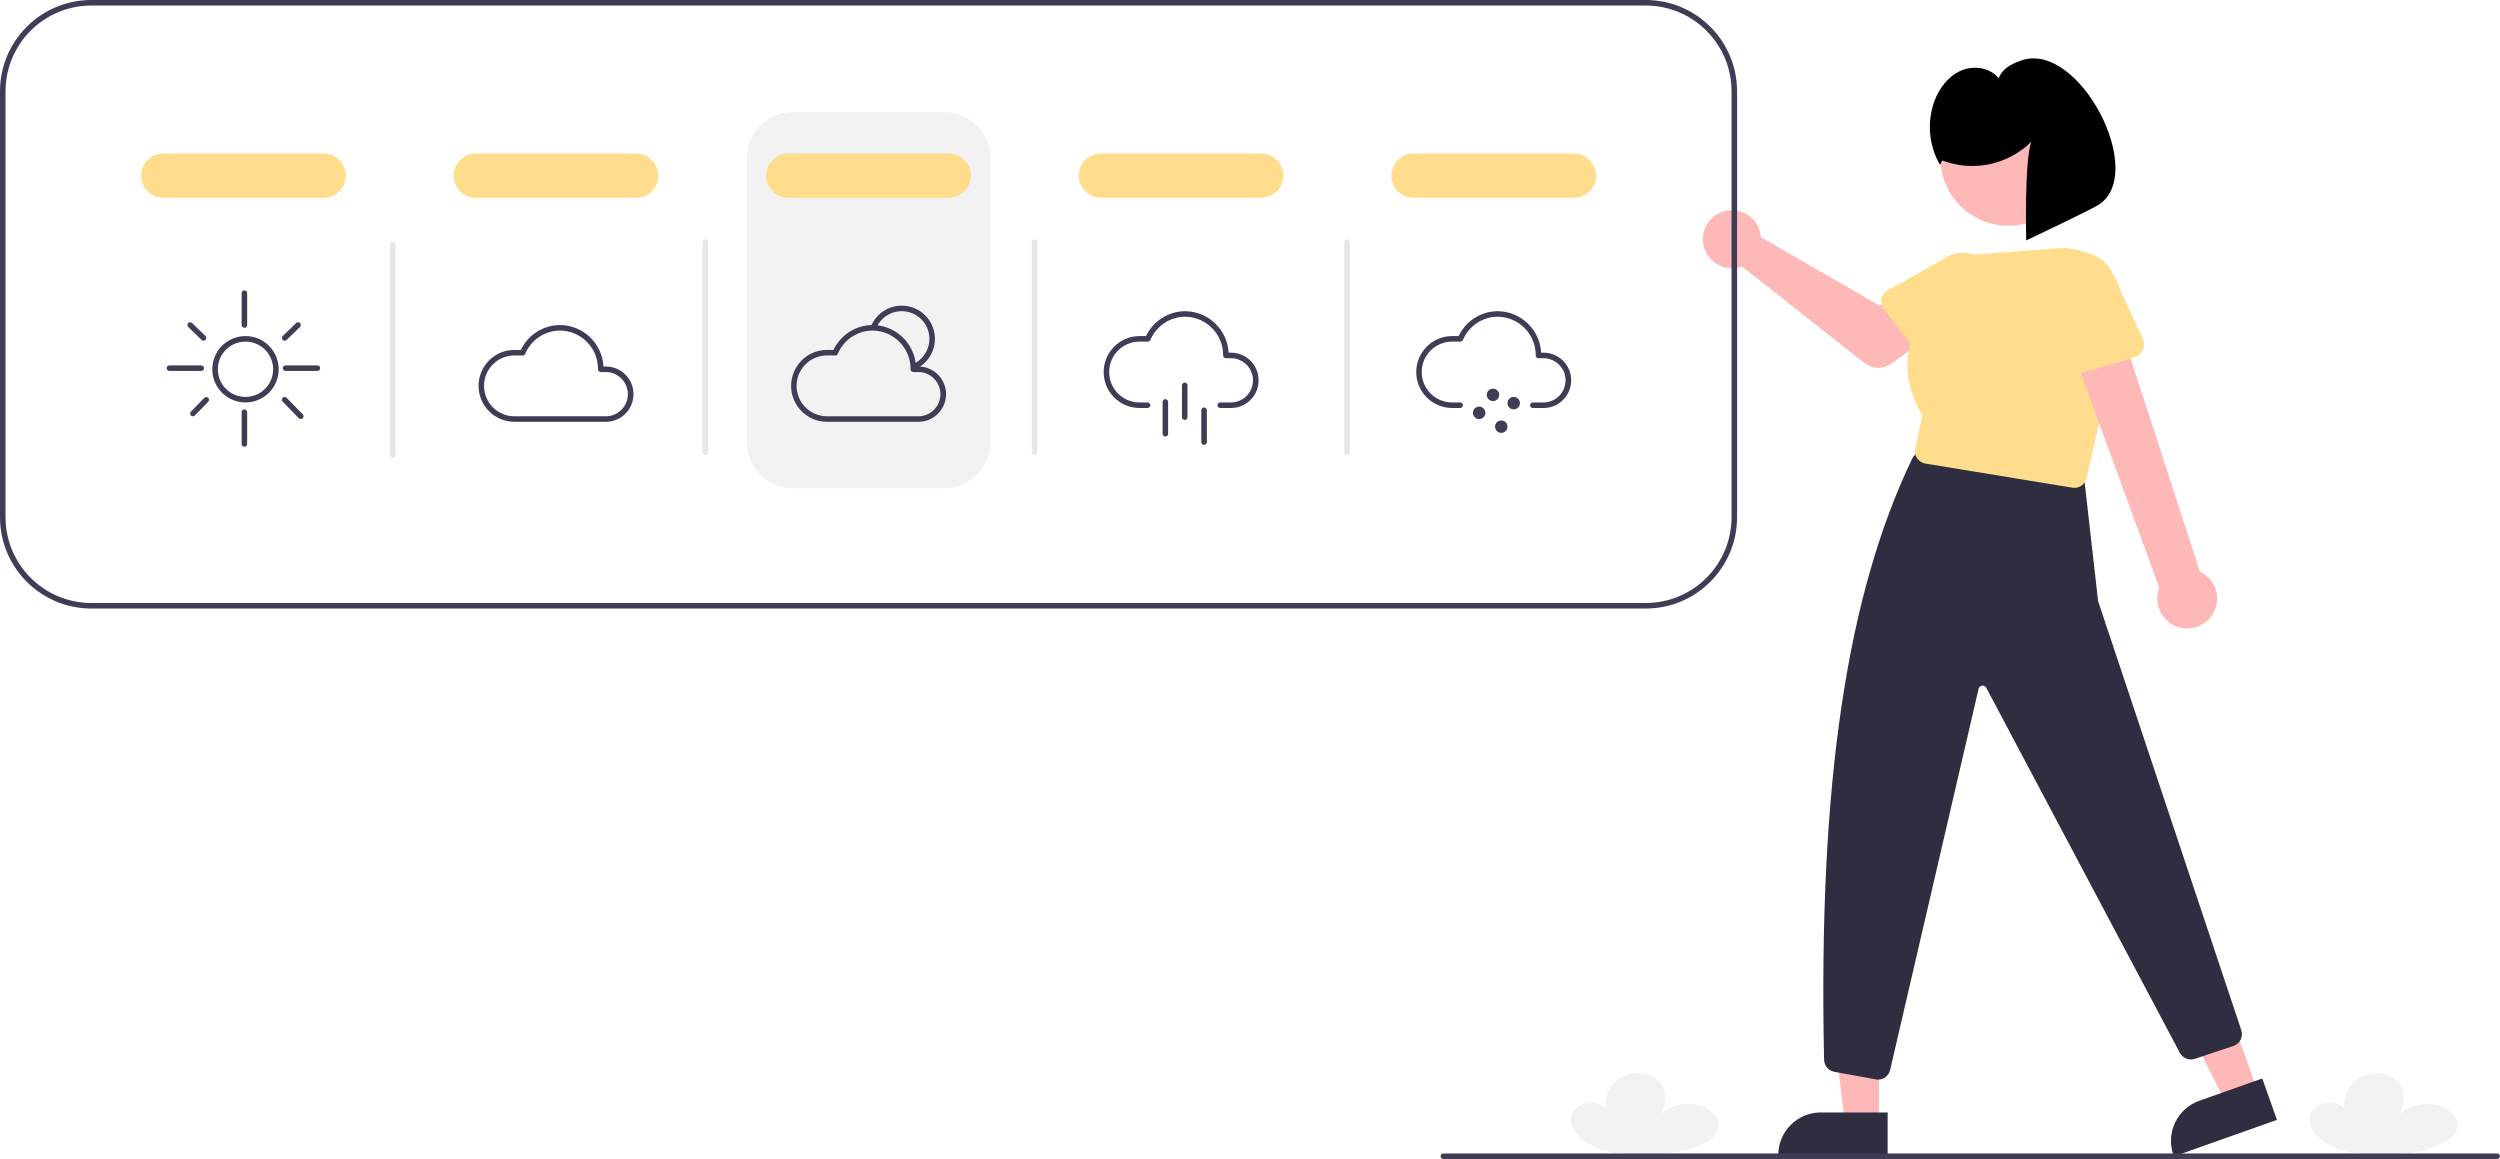
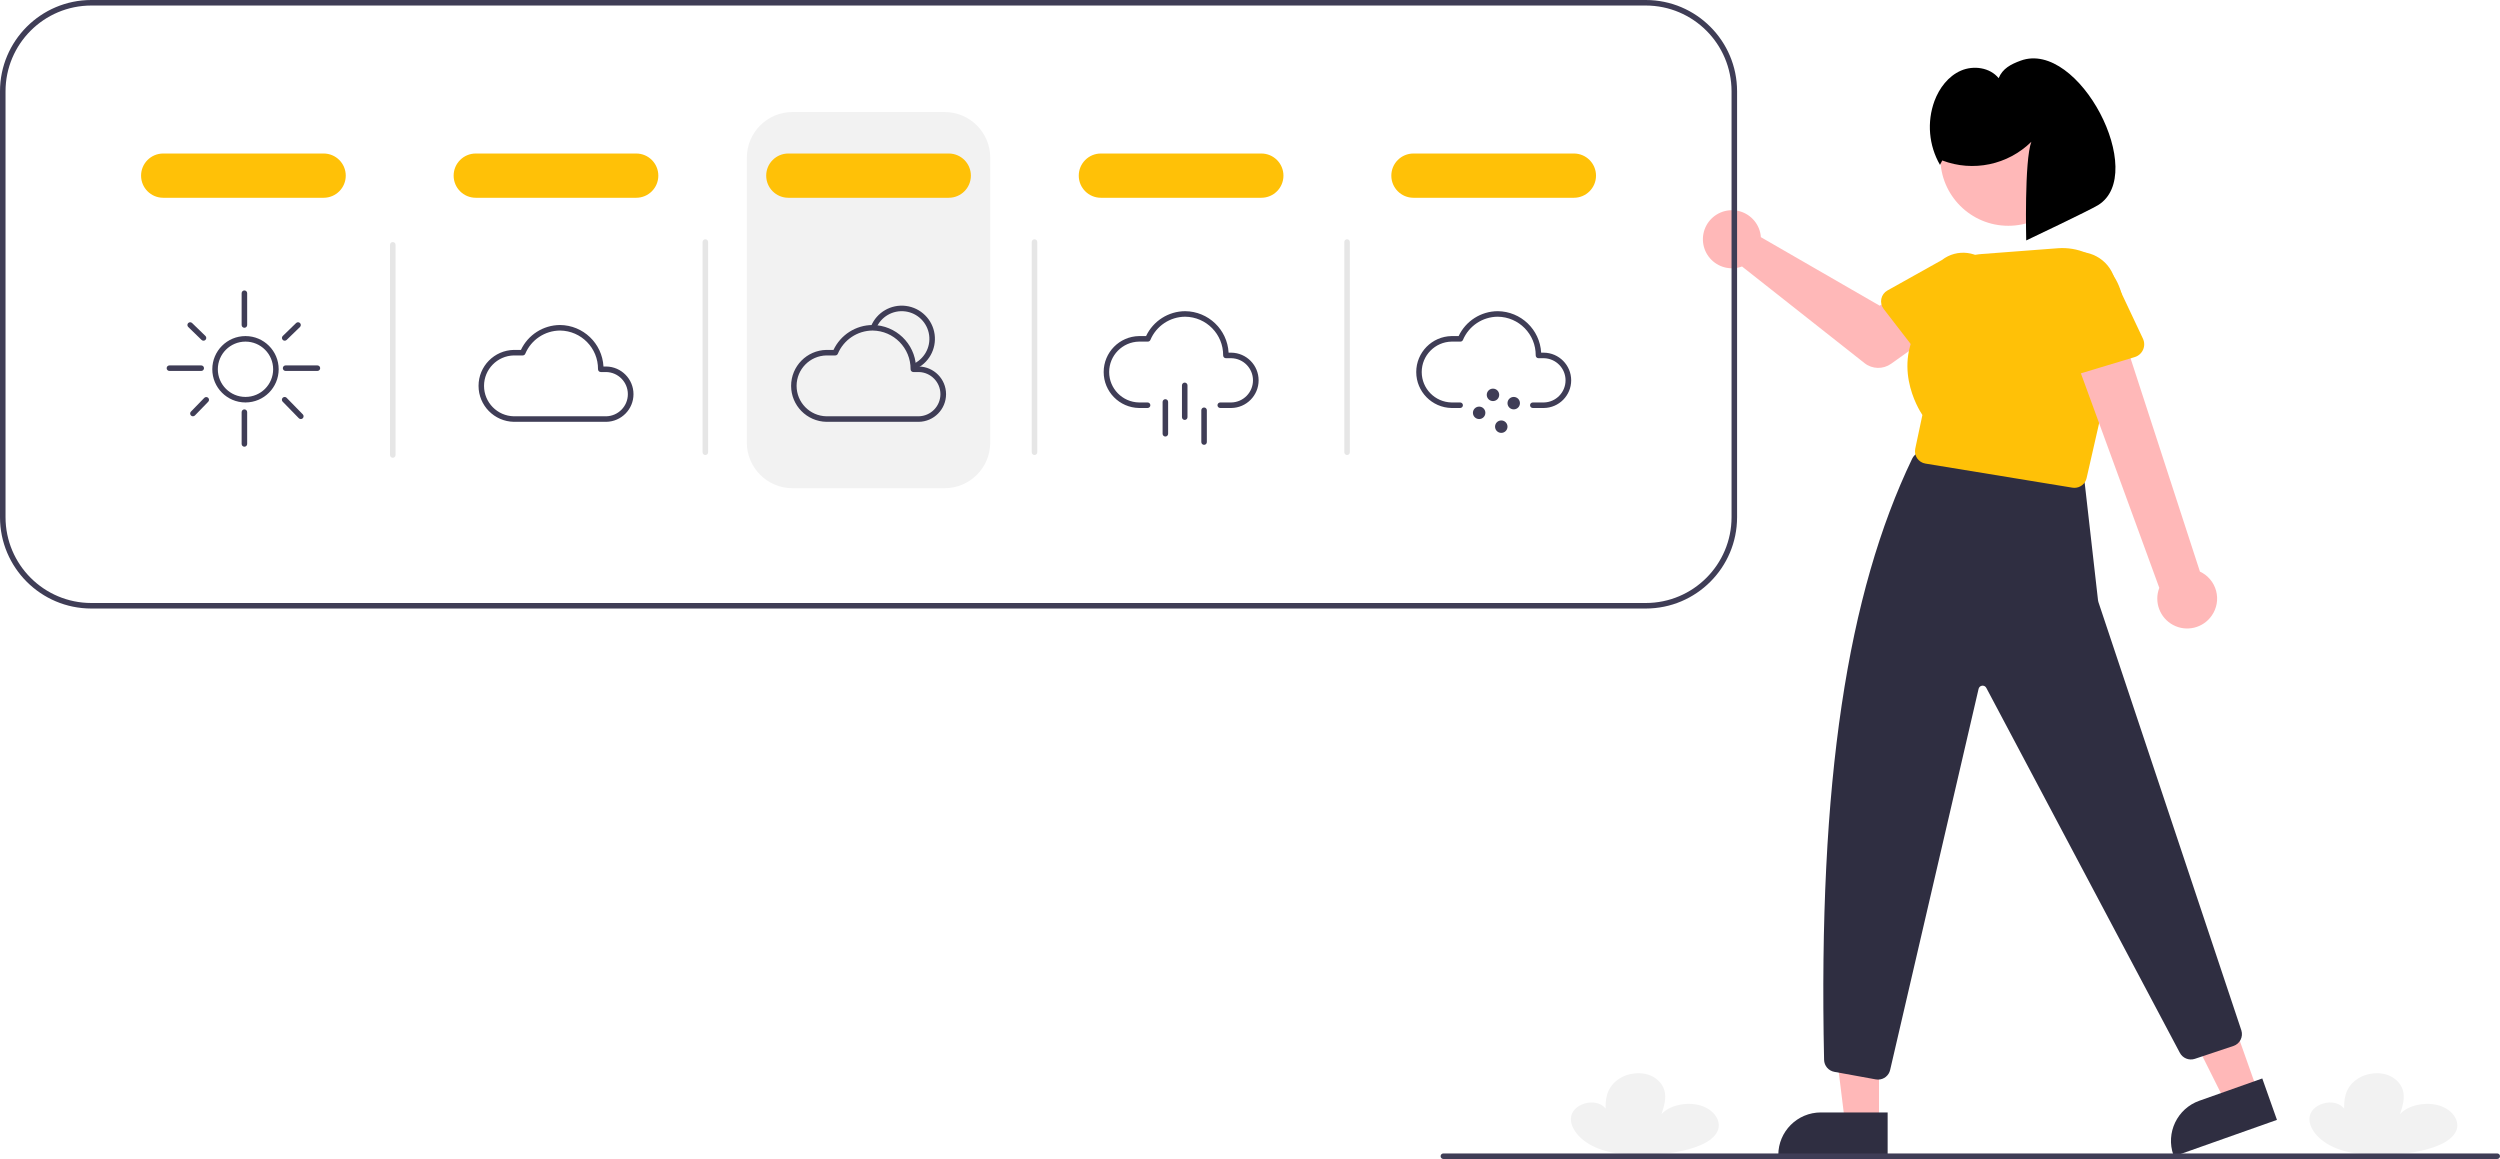
<svg xmlns="http://www.w3.org/2000/svg" id="fe120295-eefa-41b9-b614-b1586882fedf" data-name="Layer 1" width="903.815" height="419" viewBox="0 0 903.815 419">
  <path d="M1002.298,657.635c-7.669-.318-14.655-3.413-17.816-8.208q-.222-.337-.418-.683c-1.154-2.043-1.514-4.392-.253-6.405s4.413-3.542,7.579-3.225,5.636,2.842,4.326,4.84c-.293-4.038-.532-8.281,2.724-11.796a11.897,11.897,0,0,1,6.665-3.445c6.56-1.154,10.916,2.555,11.788,6.301.644,2.765-.246,5.577-1.131,8.311,2.728-3.226,9.218-4.662,14.187-3.138s7.727,5.794,6.029,9.337c-2,4.173-8.669,6.33-14.863,7.47C1016.002,657.935,1008.333,657.885,1002.298,657.635Z" transform="translate(-148.0925 -240.5)" fill="#f2f2f2" />
  <path d="M735.298,657.635c-7.669-.318-14.655-3.413-17.816-8.208q-.222-.337-.418-.683c-1.154-2.043-1.514-4.392-.253-6.405s4.413-3.542,7.579-3.225,5.636,2.842,4.326,4.84c-.293-4.038-.532-8.281,2.724-11.796a11.897,11.897,0,0,1,6.665-3.445c6.56-1.154,10.916,2.555,11.788,6.301.644,2.765-.246,5.577-1.131,8.311,2.728-3.226,9.218-4.662,14.187-3.138s7.727,5.794,6.029,9.337c-2,4.173-8.669,6.33-14.863,7.47C749.002,657.935,741.333,657.885,735.298,657.635Z" transform="translate(-148.0925 -240.5)" fill="#f2f2f2" />
  <path d="M489.592,417h-55a16.519,16.519,0,0,1-16.5-16.5v-103a16.519,16.519,0,0,1,16.5-16.5h55a16.519,16.519,0,0,1,16.5,16.5v103A16.519,16.519,0,0,1,489.592,417Z" transform="translate(-148.0925 -240.5)" fill="#f2f2f2" />
  <polygon points="679.306 406.177 667.047 406.177 661.214 358.889 679.308 358.89 679.306 406.177" fill="#ffb8b8" />
  <path d="M830.525,658.562l-39.531-.001v-.5a15.386,15.386,0,0,1,15.386-15.386h.001l24.144.001Z" transform="translate(-148.0925 -240.5)" fill="#2f2e41" />
  <polygon points="816.262 394.707 804.705 398.799 783.42 356.172 800.476 350.132 816.262 394.707" fill="#ffb8b8" />
  <path d="M971.269,645.365l-37.263,13.196-.167-.471a15.386,15.386,0,0,1,9.367-19.64l.001-0,22.759-8.06Z" transform="translate(-148.0925 -240.5)" fill="#2f2e41" />
  <path d="M827.057,630.8a4.613,4.613,0,0,1-.82-.074l-14.992-2.726a4.521,4.521,0,0,1-3.698-4.337c-2.179-100.914,8.535-168.729,31.843-217.336a4.473,4.473,0,0,1,4.691-2.481l53.912,7.783a4.505,4.505,0,0,1,3.828,3.947l4.754,41.903a3.546,3.546,0,0,0,.142.666l51.689,154.869a4.519,4.519,0,0,1-2.866,5.631L941.572,623.302a4.523,4.523,0,0,1-5.448-2.257L866.206,489.208a1.5,1.5,0,0,0-2.807.35L831.438,627.263A4.482,4.482,0,0,1,827.057,630.8Z" transform="translate(-148.0925 -240.5)" fill="#2f2e41" />
  <path d="M784.45,324.597a10.527,10.527,0,0,1,.239,1.64l42.957,24.782,10.441-6.011L849.219,359.581,831.769,372.018a8,8,0,0,1-9.598-.234L777.874,336.839a10.497,10.497,0,1,1,6.576-12.241Z" transform="translate(-148.0925 -240.5)" fill="#ffb8b8" />
-   <path d="M828.237,348.542a4.495,4.495,0,0,1,2.211-3.025l19.713-11.023a12.497,12.497,0,0,1,15.327,19.744l-15.717,16.321a4.5,4.5,0,0,1-6.804-.373l-13.884-17.994A4.495,4.495,0,0,1,828.237,348.542Z" transform="translate(-148.0925 -240.5)" fill="#ffdd8d" />
+   <path d="M828.237,348.542a4.495,4.495,0,0,1,2.211-3.025l19.713-11.023a12.497,12.497,0,0,1,15.327,19.744l-15.717,16.321a4.5,4.5,0,0,1-6.804-.373l-13.884-17.994A4.495,4.495,0,0,1,828.237,348.542Z" transform="translate(-148.0925 -240.5)" fill="#ffc107" />
  <circle cx="726.05" cy="57.066" r="24.561" fill="#ffb8b8" />
-   <path d="M898.059,416.868a4.5,4.5,0,0,1-.728-.06L844.177,408.095a4.5,4.5,0,0,1-3.674-5.374l2.586-12.191c-1.324-1.975-12.103-19.146,1.026-35.274a22.01,22.01,0,0,1,20.433-22.922l27.469-2.087a22.127,22.127,0,0,1,23.022,27.885l-12.593,55.237A4.51,4.51,0,0,1,898.059,416.868Z" transform="translate(-148.0925 -240.5)" fill="#ffdd8d" />
+   <path d="M898.059,416.868a4.5,4.5,0,0,1-.728-.06L844.177,408.095a4.5,4.5,0,0,1-3.674-5.374l2.586-12.191c-1.324-1.975-12.103-19.146,1.026-35.274a22.01,22.01,0,0,1,20.433-22.922l27.469-2.087a22.127,22.127,0,0,1,23.022,27.885l-12.593,55.237A4.51,4.51,0,0,1,898.059,416.868Z" transform="translate(-148.0925 -240.5)" fill="#ffc107" />
  <path d="M947.695,463.058a10.743,10.743,0,0,0-4.27-15.91L913.161,354.102l-17.538,8.322,33.113,90.599a10.801,10.801,0,0,0,18.959,10.036Z" transform="translate(-148.0925 -240.5)" fill="#ffb8b8" />
-   <path d="M919.855,369.593l-23.288,7.035a4.817,4.817,0,0,1-6.158-3.909l-3.535-23.995A13.377,13.377,0,0,1,912.507,341.063l10.312,21.866a4.817,4.817,0,0,1-2.964,6.664Z" transform="translate(-148.0925 -240.5)" fill="#ffdd8d" />
+   <path d="M919.855,369.593l-23.288,7.035a4.817,4.817,0,0,1-6.158-3.909l-3.535-23.995A13.377,13.377,0,0,1,912.507,341.063l10.312,21.866a4.817,4.817,0,0,1-2.964,6.664Z" transform="translate(-148.0925 -240.5)" fill="#ffc107" />
  <path d="M850.268,298.514a30.443,30.443,0,0,0,32.211-6.764c-2.576,6.806-1.856,35.674-1.856,35.674s22.847-10.847,25.946-12.744c18.307-11.204-6.942-59.943-27.946-52.256-3.558,1.302-6.529,2.834-7.968,6.338-3.136-3.869-9.073-4.708-13.64-2.721s-7.813,6.293-9.559,10.958a27.407,27.407,0,0,0,1.993,23.113Z" transform="translate(-148.0925 -240.5)" />
  <path d="M743.093,240.5h-562a33.032,33.032,0,0,0-33,33v154a33.032,33.032,0,0,0,33,33h562a33.032,33.032,0,0,0,33-33v-154A33.032,33.032,0,0,0,743.093,240.5Zm31,187a31.04,31.04,0,0,1-31,31h-562a31.04,31.04,0,0,1-31-31v-154a31.04,31.04,0,0,1,31-31h562a31.04,31.04,0,0,1,31,31Z" transform="translate(-148.0925 -240.5)" fill="#3f3d56" />
  <path d="M236.843,386a12,12,0,1,1,12-12A12.014,12.014,0,0,1,236.843,386Zm0-22a10,10,0,1,0,10,10A10.011,10.011,0,0,0,236.843,364Z" transform="translate(-148.0925 -240.5)" fill="#3f3d56" />
  <path d="M236.449,359a1,1,0,0,1-1-1V346.5a1,1,0,0,1,2,0V358A1,1,0,0,1,236.449,359Z" transform="translate(-148.0925 -240.5)" fill="#3f3d56" />
  <path d="M220.843,374.606h-11.5a1,1,0,0,1,0-2h11.5a1,1,0,1,1,0,2Z" transform="translate(-148.0925 -240.5)" fill="#3f3d56" />
  <path d="M262.843,374.606h-11.5a1,1,0,0,1,0-2h11.5a1,1,0,0,1,0,2Z" transform="translate(-148.0925 -240.5)" fill="#3f3d56" />
  <path d="M251.027,363.672a1,1,0,0,1-.696-1.718l4.816-4.672a1,1,0,0,1,1.393,1.436l-4.816,4.672A.996.996,0,0,1,251.027,363.672Z" transform="translate(-148.0925 -240.5)" fill="#3f3d56" />
  <path d="M221.658,363.672a.997.997,0,0,1-.696-.282l-4.816-4.672a1,1,0,1,1,1.393-1.436l4.816,4.672a1,1,0,0,1-.696,1.718Z" transform="translate(-148.0925 -240.5)" fill="#3f3d56" />
  <path d="M217.843,391a1,1,0,0,1-.718-1.697l4.816-4.959a1,1,0,0,1,1.435,1.394l-4.816,4.959A.999.999,0,0,1,217.843,391Z" transform="translate(-148.0925 -240.5)" fill="#3f3d56" />
  <path d="M256.843,392a.995.995,0,0,1-.716-.302l-5.816-5.959a1.0 1,0,1,1,1.431-1.396l5.816,5.959A1.0 1,0,0,1,256.843,392Z" transform="translate(-148.0925 -240.5)" fill="#3f3d56" />
  <path d="M236.449,402a1,1,0,0,1-1-1V389.5a1,1,0,0,1,2,0V401A1,1,0,0,1,236.449,402Z" transform="translate(-148.0925 -240.5)" fill="#3f3d56" />
  <path d="M367.256,393H333.874a13.002,13.002,0,0,1,0-26h2.553a15.707,15.707,0,0,1,14.138-9,15.866,15.866,0,0,1,15.697,15h.994a10.001,10.001,0,0,1,0,20Zm-33.382-24a11.002,11.002,0,0,0,0,22h33.382a8.002,8.002,0,0,0,0-16h-1.964a1,1,0,0,1-1-1,13.881,13.881,0,0,0-13.727-14,13.725,13.725,0,0,0-12.575,8.395,1,1,0,0,1-.919.605Z" transform="translate(-148.0925 -240.5)" fill="#3f3d56" />
  <path d="M478.764,374.057l-.779-1.842A10.002,10.002,0,1,0,464.844,359.188l-1.849-.763a12.002,12.002,0,1,1,15.768,15.631Z" transform="translate(-148.0925 -240.5)" fill="#3f3d56" />
  <path d="M480.256,393H446.874a13.002,13.002,0,0,1,0-26h2.553a15.707,15.707,0,0,1,14.138-9,15.866,15.866,0,0,1,15.697,15h.994a10.001,10.001,0,0,1,0,20Zm-33.382-24a11.002,11.002,0,0,0,0,22h33.382a8.002,8.002,0,0,0,0-16h-1.964a1,1,0,0,1-1-1,13.881,13.881,0,0,0-13.727-14,13.725,13.725,0,0,0-12.575,8.395,1,1,0,0,1-.919.605Z" transform="translate(-148.0925 -240.5)" fill="#3f3d56" />
  <path d="M593.256,388h-4.014a1,1,0,0,1,0-2h4.014a8.002,8.002,0,0,0,0-16h-1.964a1,1,0,0,1-1-1,13.881,13.881,0,0,0-13.727-14,13.725,13.725,0,0,0-12.575,8.395,1,1,0,0,1-.919.605h-3.197a11.002,11.002,0,0,0,0,22h3.1a1,1,0,0,1,0,2h-3.1a13.002,13.002,0,0,1,0-26h2.553a15.707,15.707,0,0,1,14.138-9,15.866,15.866,0,0,1,15.697,15h.994a10.001,10.001,0,0,1,0,20Z" transform="translate(-148.0925 -240.5)" fill="#3f3d56" />
  <path d="M576.4,392.317a1,1,0,0,1-1-1v-11.5a1,1,0,1,1,2,0v11.5A1,1,0,0,1,576.4,392.317Z" transform="translate(-148.0925 -240.5)" fill="#3f3d56" />
  <path d="M569.4,398.317a1,1,0,0,1-1-1v-11.5a1,1,0,1,1,2,0v11.5A1,1,0,0,1,569.4,398.317Z" transform="translate(-148.0925 -240.5)" fill="#3f3d56" />
  <path d="M583.4,401.317a1,1,0,0,1-1-1v-11.5a1,1,0,1,1,2,0v11.5A1,1,0,0,1,583.4,401.317Z" transform="translate(-148.0925 -240.5)" fill="#3f3d56" />
  <path d="M706.256,388h-4.014a1,1,0,0,1,0-2h4.014a8.002,8.002,0,0,0,0-16h-1.964a1,1,0,0,1-1-1,13.881,13.881,0,0,0-13.727-14,13.725,13.725,0,0,0-12.575,8.395,1,1,0,0,1-.919.605h-3.197a11.002,11.002,0,0,0,0,22h3.1a1,1,0,1,1,0,2h-3.1a13.002,13.002,0,0,1,0-26h2.553a15.707,15.707,0,0,1,14.138-9,15.866,15.866,0,0,1,15.697,15h.994a10.001,10.001,0,0,1,0,20Z" transform="translate(-148.0925 -240.5)" fill="#3f3d56" />
  <circle cx="539.75" cy="142.75" r="2.25" fill="#3f3d56" />
  <circle cx="547.25" cy="145.75" r="2.25" fill="#3f3d56" />
  <circle cx="534.75" cy="149.25" r="2.25" fill="#3f3d56" />
  <circle cx="542.75" cy="154.25" r="2.25" fill="#3f3d56" />
-   <path d="M265.093,312h-58a8,8,0,0,1,0-16h58a8,8,0,0,1,0,16Z" transform="translate(-148.0925 -240.5)" fill="#ffdd8d" />
-   <path d="M378.093,312h-58a8,8,0,1,1,0-16h58a8,8,0,0,1,0,16Z" transform="translate(-148.0925 -240.5)" fill="#ffdd8d" />
-   <path d="M491.093,312h-58a8,8,0,1,1,0-16h58a8,8,0,0,1,0,16Z" transform="translate(-148.0925 -240.5)" fill="#ffdd8d" />
-   <path d="M604.093,312h-58a8,8,0,0,1,0-16h58a8,8,0,0,1,0,16Z" transform="translate(-148.0925 -240.5)" fill="#ffdd8d" />
-   <path d="M717.093,312h-58a8,8,0,0,1,0-16h58a8,8,0,0,1,0,16Z" transform="translate(-148.0925 -240.5)" fill="#ffdd8d" />
+   <path d="M265.093,312h-58a8,8,0,0,1,0-16h58a8,8,0,0,1,0,16Z" transform="translate(-148.0925 -240.5)" fill="#ffc107" />
+   <path d="M378.093,312h-58a8,8,0,1,1,0-16h58a8,8,0,0,1,0,16Z" transform="translate(-148.0925 -240.5)" fill="#ffc107" />
+   <path d="M491.093,312h-58a8,8,0,1,1,0-16h58a8,8,0,0,1,0,16Z" transform="translate(-148.0925 -240.5)" fill="#ffc107" />
+   <path d="M604.093,312h-58a8,8,0,0,1,0-16h58a8,8,0,0,1,0,16Z" transform="translate(-148.0925 -240.5)" fill="#ffc107" />
+   <path d="M717.093,312h-58a8,8,0,0,1,0-16h58a8,8,0,0,1,0,16Z" transform="translate(-148.0925 -240.5)" fill="#ffc107" />
  <path d="M290.093,406a1,1,0,0,1-1-1V329a1,1,0,0,1,2,0v76A1,1,0,0,1,290.093,406Z" transform="translate(-148.0925 -240.5)" fill="#e6e6e6" />
  <path d="M403.093,405a1,1,0,0,1-1-1V328a1,1,0,0,1,2,0v76A1,1,0,0,1,403.093,405Z" transform="translate(-148.0925 -240.5)" fill="#e6e6e6" />
  <path d="M522.093,405a1,1,0,0,1-1-1V328a1,1,0,0,1,2,0v76A1,1,0,0,1,522.093,405Z" transform="translate(-148.0925 -240.5)" fill="#e6e6e6" />
  <path d="M635.093,405a1,1,0,0,1-1-1V328a1,1,0,0,1,2,0v76A1,1,0,0,1,635.093,405Z" transform="translate(-148.0925 -240.5)" fill="#e6e6e6" />
  <path d="M1050.907,659.5h-381a1,1,0,1,1,0-2h381a1,1,0,0,1,0,2Z" transform="translate(-148.0925 -240.5)" fill="#3f3d56" />
</svg>
